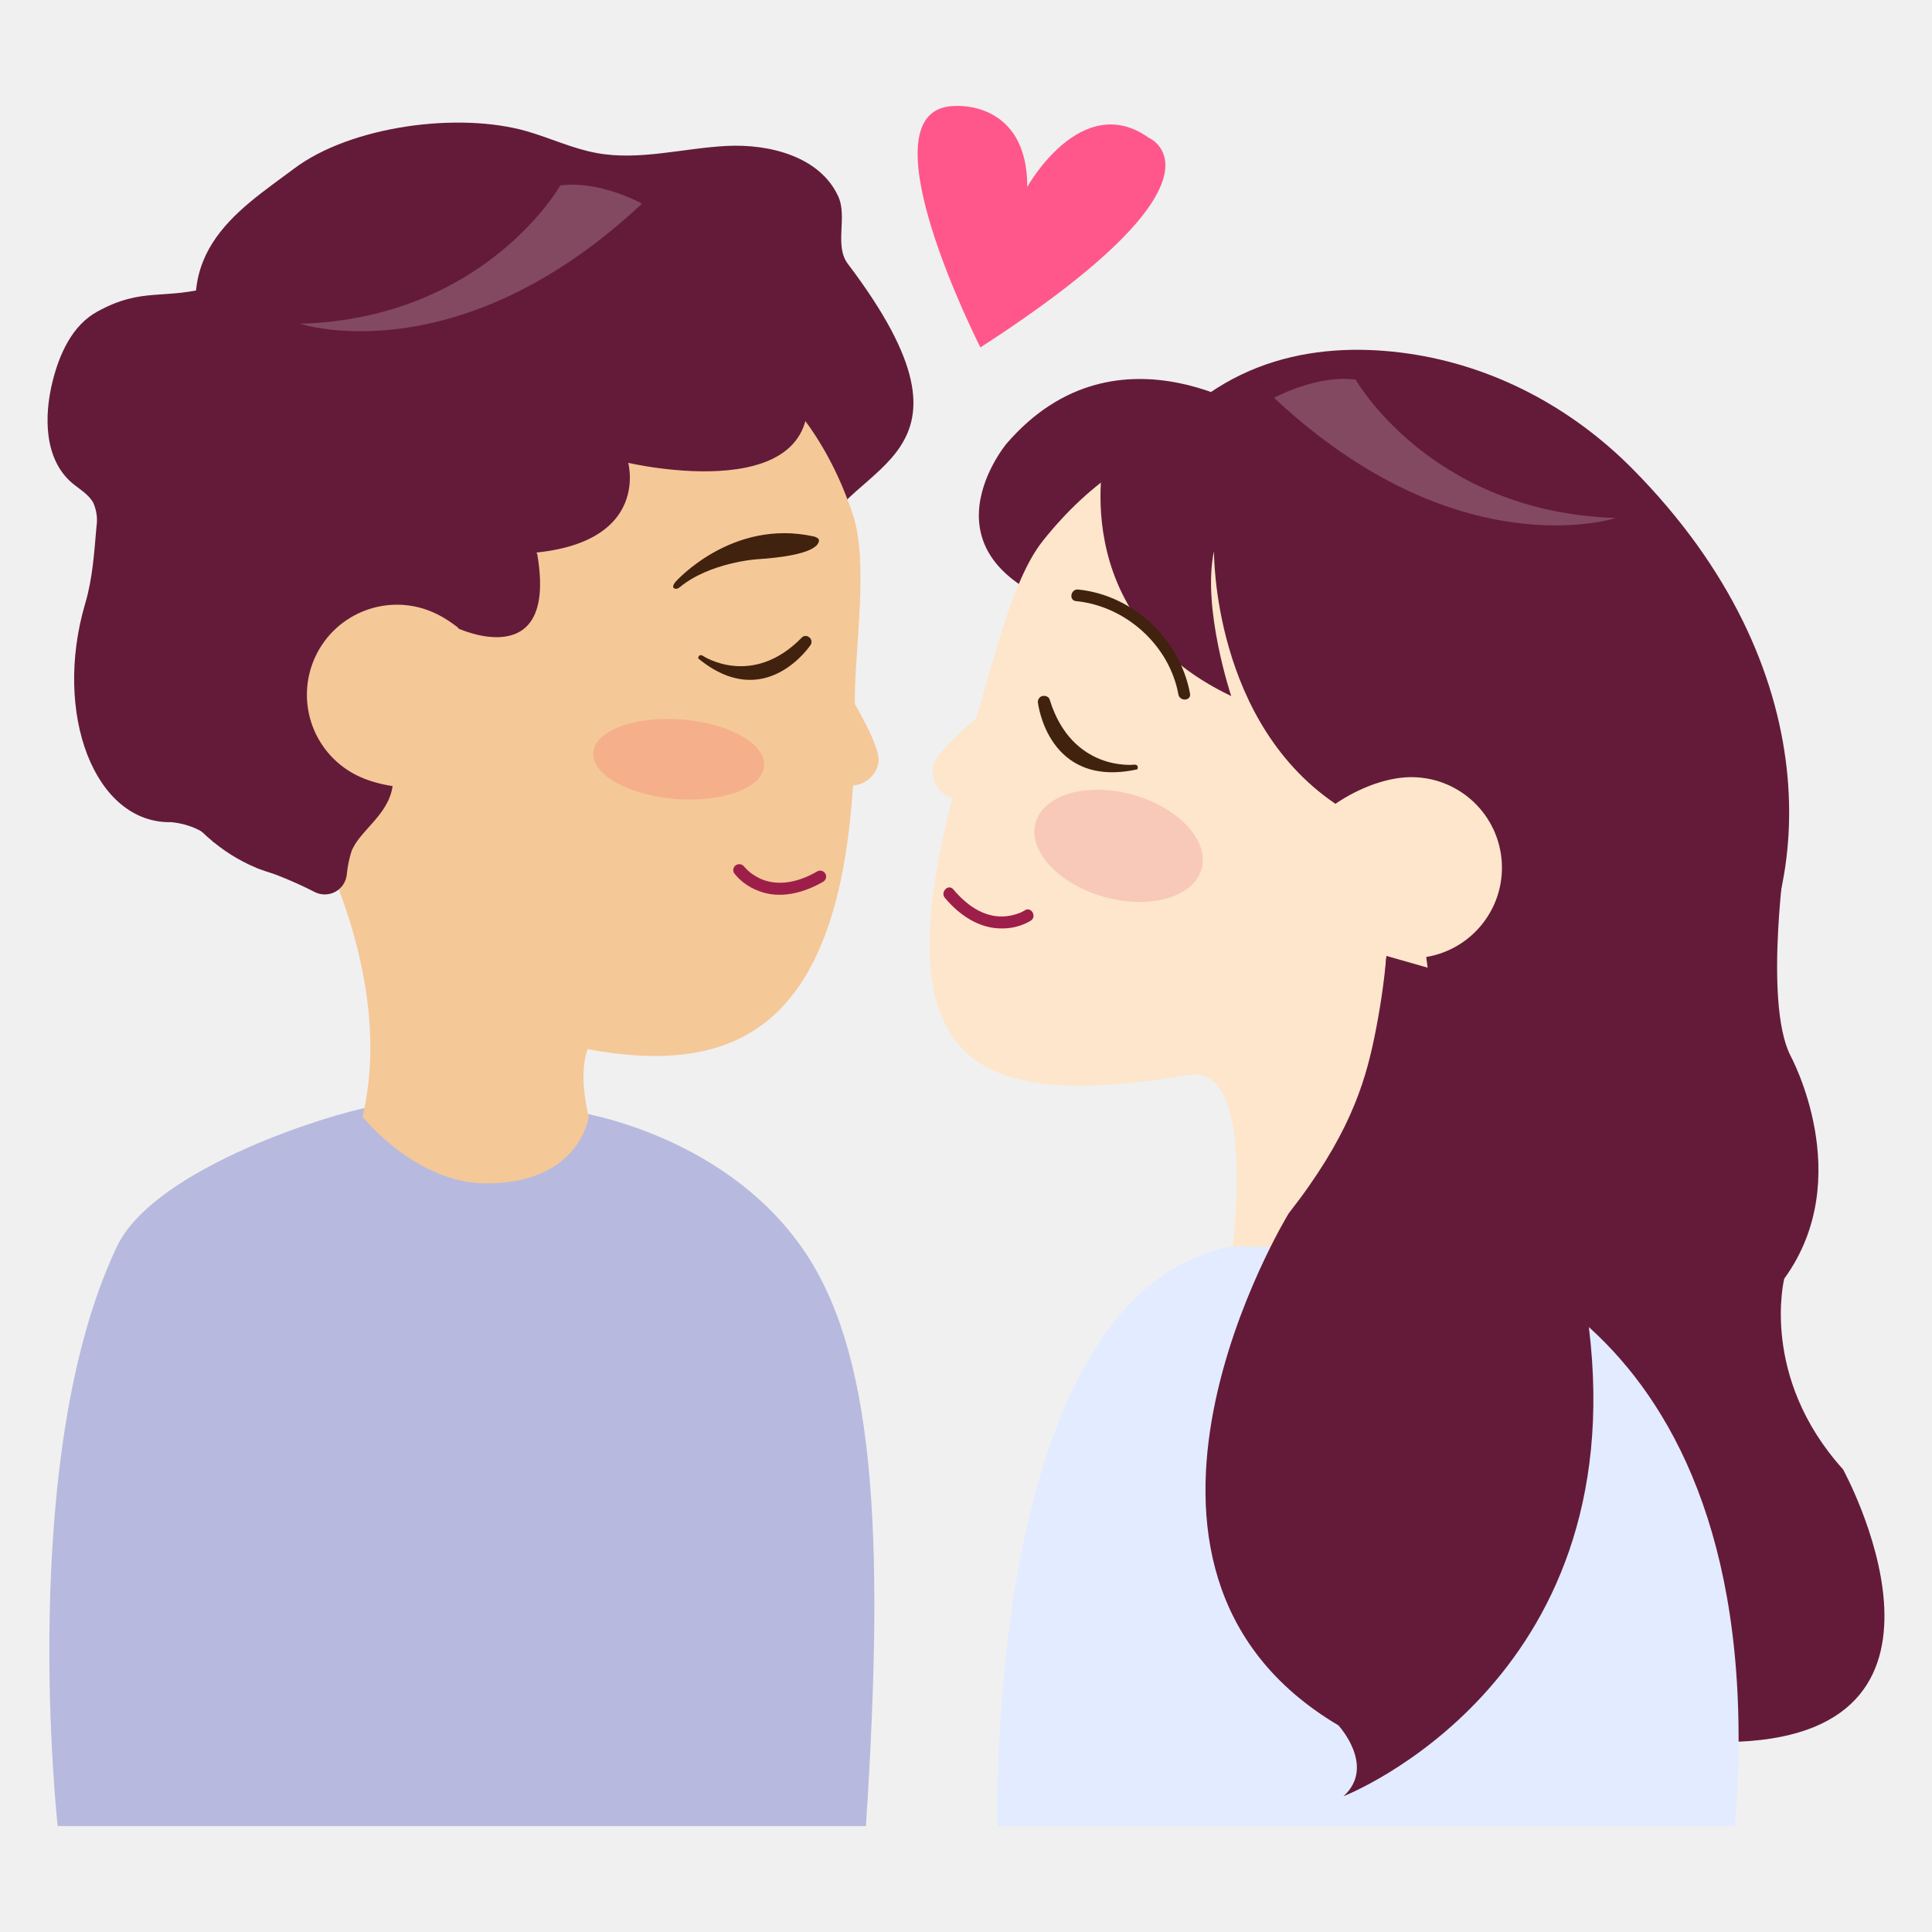
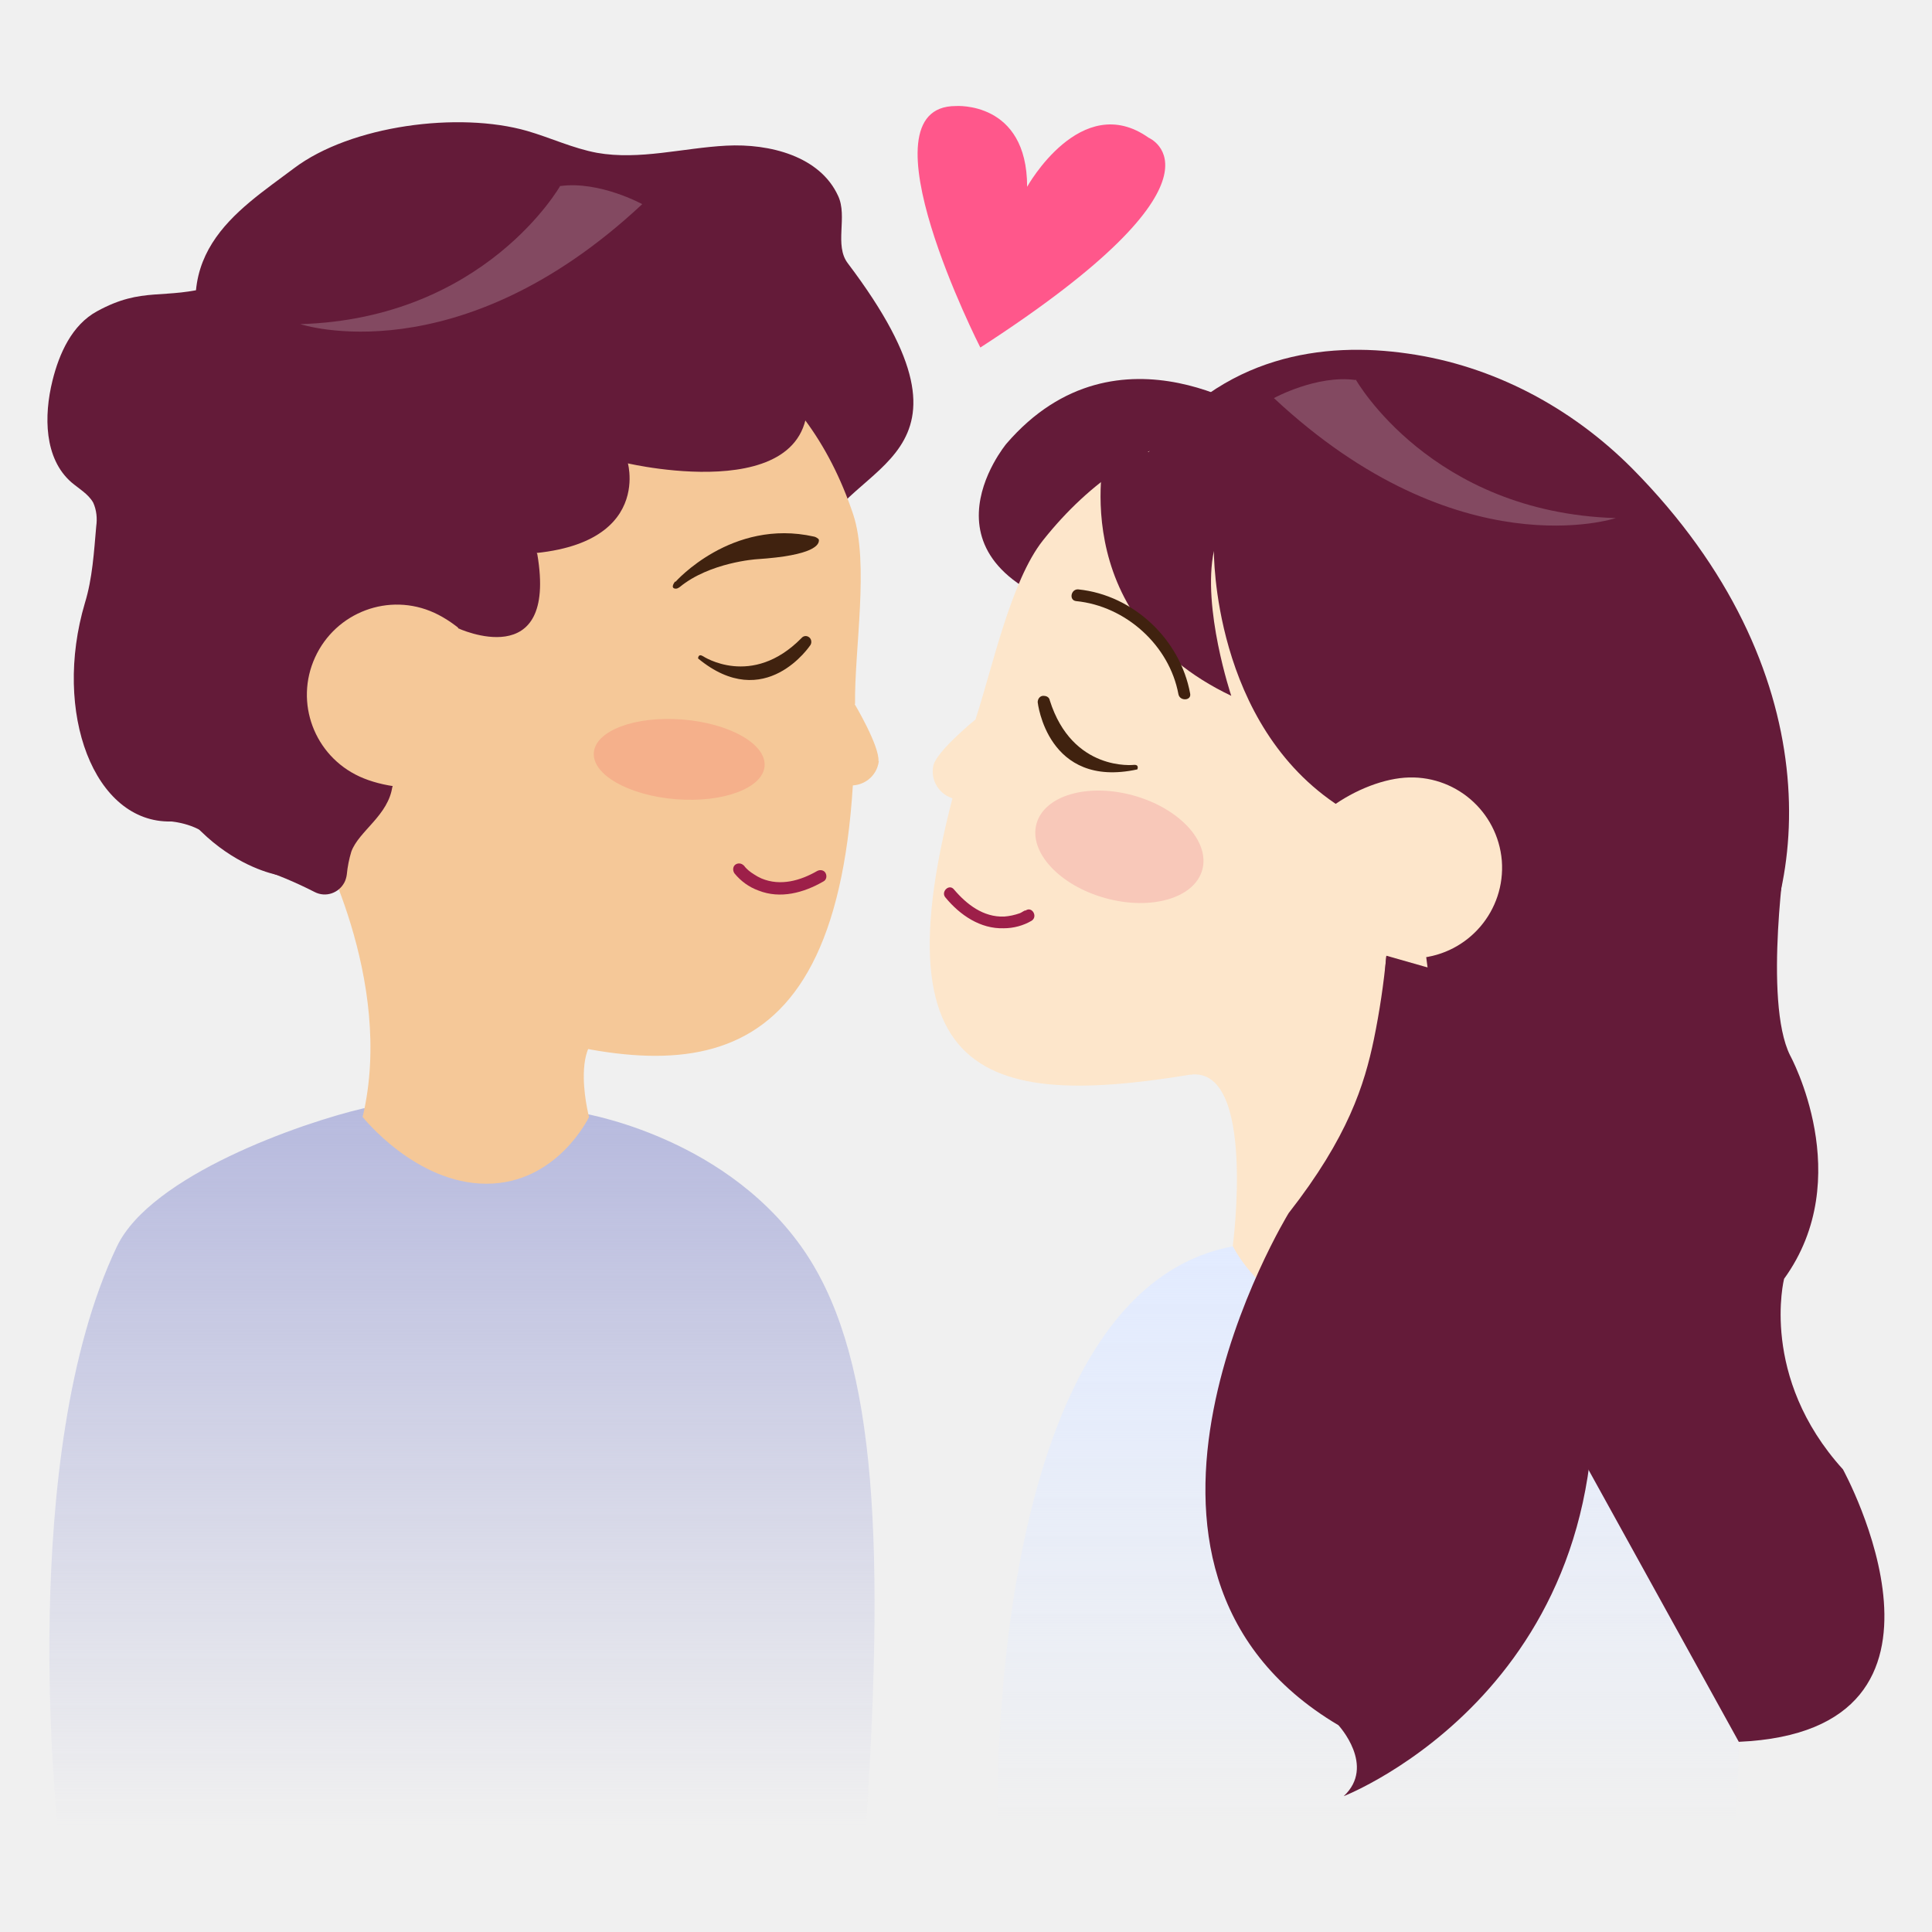
- <svg xmlns="http://www.w3.org/2000/svg" height="512" viewBox="0 0 500 500" width="512">
-   <g id="圖層_5" data-name="圖層 5">
-     <path d="m462.33 218.83s-6.05 40.19 1 54.29c0 0 17.39 31.68-1.57 57.8 0 0-6.4 25.38 15.21 49.34 0 0 37.21 67.68-27 70.49l-61.27-110.86 23.94-77.18z" fill="#641b39" />
-     <path d="m399.81 250.92s-52.8 32.7-25.75 72.38c0 0-10 16.59-28.36 16.59-24.49 0-26.68-17.36-26.68-17.36s6.16-46.62-11-44.38l61.28-32.66z" fill="#fde6cb" />
-     <path d="m327.88 108.67s-38.37-27.51-67.4 6.16c0 0-27 32.34 23.92 44.77z" fill="#641b39" />
-     <path d="m252.52 186.08c-29.82 92.07-1 101.32 55.51 92.07 27.85-4.56 34.76-4.86 62.33-10.6 26.31-5.48 63.25-.24 70.85-27.53a102.57 102.57 0 0 0 -71.31-126.32c-40.93-11.4-75.16-5-100 26.26-8.32 10.43-13.1 32.91-17.38 46.12z" fill="#fde6cb" />
-     <path d="m286.13 115.94s-11.37 43.28 32.51 64.2c0 0-7.62-22.78-4.46-37.51 0 0-.5 45 32.8 66.3s16.32 65.3 30.79 70.11c18 6 59.62-4.21 71.47-21 19.52-27.65 24.44-85-26.79-136.74-15.72-15.86-36-26.66-58.08-29.81-21.6-3.08-48 .17-67.13 25.49" fill="#641b39" />
-     <path d="m388.63 222.72a23.43 23.43 0 0 1 -21.51 25.19c-12.9 1-32.53-7.82-33.55-20.71s17-25 29.87-26a23.44 23.44 0 0 1 25.19 21.52z" fill="#fde6cb" />
-     <path d="m265.19 235.61a3.38 3.38 0 0 1 -.41.24l-.49.25-.36.17c.37-.17 0 0-.05 0a13.37 13.37 0 0 1 -4.15.91c-5.33.21-9.71-3.08-13-7-1.28-1.53-3.47.67-2.19 2.19 3.75 4.47 8.94 8.06 15 7.91a14.36 14.36 0 0 0 7.22-2c1.67-1.08.11-3.77-1.57-2.68z" fill="#9d1f49" />
-     <path d="m241.6 197.92a7.27 7.27 0 0 0 14 3.9c1.07-3.87.78-14.66-3.09-15.74.01 0-9.83 7.97-10.91 11.84z" fill="#fde6cb" />
-     <path d="m278.51 155.57c12.82 1.28 24.12 11.4 26.46 24.15.35 1.9 3.38 1.69 3-.24-2.57-14-14.68-25.48-28.94-26.91-1.93-.19-2.5 2.8-.55 3z" fill="#40220f" />
-     <ellipse cx="289.63" cy="218.83" fill="#f8c8b9" rx="13.73" ry="22.29" transform="matrix(.268 -.963 .963 .268 1.14 439.17)" />
-     <path d="m382.27 280.13s-6.28-.28-6 6.67c0 0-20.79-11-17.45-39.4z" fill="#641b39" />
-     <path d="m268.6 181.74s2.46 22.47 25.74 17.36c0 0 .58-1.3-.89-1.2 0 0-15.93 1.82-21.74-16.66 0 0-.13-1.18-1.67-1.16a1.57 1.57 0 0 0 -1.44 1.66z" fill="#40220f" />
-     <path d="m319 322.53 55 .77s85.85 15.16 75 149.29h-190.81s-3.95-137.97 60.81-150.06z" fill="#e2ebff" />
-     <path d="m94.12 286.8 55 .94s37.14 5.26 58.17 34.79c18.71 26.3 21.93 71.84 16.81 150.06h-209.17s-10.65-95.59 15.37-150.06c8.76-18.32 47.51-31.97 63.82-35.73z" fill="#b7bade" />
-     <path d="m358.82 247.4a191.6 191.6 0 0 1 -3.23 21.54c-2.46 11.72-6.6 25.32-22.06 45.06 0 0-56.17 91.64 12.85 132.52 0 0 9.8 10.59 1.34 18.33 0 0 74.86-29 63.47-121.45 0 0-4.27-67.25 16.89-76.3z" fill="#641b39" />
-     <path d="m55.4 96.92c-14.11-30.58 6-42.23 20.72-53.29s42.66-14.76 60.33-9.63c6.06 1.77 11.85 4.5 18.06 5.62 11 2 22.29-1.27 33.5-1.85s24.18 2.78 28.9 13c2.5 5.39-1.08 12.77 2.51 17.51 39 51.53-.44 50.93-7.5 71.41" fill="#641b39" />
-     <path d="m81.32 216.09s21 37.32 12.5 72.91c0 0 13.71 17.26 32 17.26 24.36 0 26.54-17.26 26.54-17.26s-6.83-25.74 10.2-22.34l-60.23-54.31z" fill="#f5c898" />
-     <path d="m221.23 182.25c1.15 96-38.57 99.32-88.9 84.41-27-8-31-26.26-51-44s-27.78-44.48-25.57-72.57c4.41-56.2 24.24-79.91 80.44-75.5 42.14 3.3 72 20.92 84.54 58.64 4.19 12.58.33 35.21.49 49.02z" fill="#f5c898" />
-     <path d="m206 73.12c-44.75-29-108.2-10-108.2-10-32.48 6.54-42.4 19.88-42.4 33.8 0 0-37.08 9.31-21.1 83.27 9.12 42.21 38.18 46.25 38.18 46.25 33.59 0 51.41-83.29 51.41-83.29 46.05 3 38.69-23.37 38.69-23.37s53.5 12.54 45.72-22.26c0 0 13.25-14.36-2.3-24.4z" fill="#641b39" />
-     <path d="m81.54 170.1a23.3 23.3 0 0 0 11.51 30.9c11.71 5.34 33.07 3.78 38.41-7.92s-7.35-29.12-19.05-34.47a23.3 23.3 0 0 0 -30.87 11.49z" fill="#f5c898" />
-     <path d="m190 226a14.42 14.42 0 0 0 6.24 4.54c5.63 2.24 11.75.56 16.8-2.35a1.54 1.54 0 0 0 -1.56-2.66c-4.35 2.51-9.57 4-14.42 2a13.13 13.13 0 0 1 -2-1.08 8.12 8.12 0 0 1 -1.32-1 11.79 11.79 0 0 1 -.94-.93c-.14-.15-.61-.76-.14-.13a1.59 1.59 0 0 0 -2.11-.55 1.55 1.55 0 0 0 -.55 2.16z" fill="#9d1f49" />
-     <path d="m227.4 197a7.23 7.23 0 0 1 -14.4-1.09c.31-4 4.27-14 8.25-13.66-.02 0 6.46 10.81 6.15 14.75z" fill="#f5c898" />
-     <path d="m66.15 224.51a104.37 104.37 0 0 1 15.3 6.35 5.73 5.73 0 0 0 8.29-4.46 28.7 28.7 0 0 1 1.2-6c2-5.4 9.63-9.4 10.67-17z" fill="#641b39" />
-     <ellipse cx="175.67" cy="196.53" fill="#f5b08b" rx="10.33" ry="22.18" transform="matrix(.078 -.997 .997 .078 -33.99 356.3)" />
-     <path d="m174.83 150.57s14.59-16.48 35.85-11.72c.34.07 1.19.46 1.24.81.18 1.23-1.09 4.11-16.07 5.08 0 0-12.13.8-19.93 7.23a1.92 1.92 0 0 1 -.94.43c-.65-.06-1.29-.4-.15-1.83z" fill="#40220f" />
-     <path d="m209.81 166.87s-11.74 17.84-29.12 3.52c0 0 .07-1.34 1.26-.63 0 0 12.62 8.39 25.46-4.66a1.38 1.38 0 0 1 1.9-.25 1.48 1.48 0 0 1 .5 2.02z" fill="#40220f" />
-     <path d="m118.56 162.63s25.81 12 20.49-19.15l-12.94-30.89z" fill="#641b39" />
-     <path d="m55.4 74.07c-13 3.74-18.37.05-30.24 6.58-6.43 3.53-9.76 10.87-11.54 18-2.28 9.1-2.16 20.1 4.92 26.25 2 1.7 4.42 3 5.63 5.29a11.09 11.09 0 0 1 .79 6.18c-.58 6.67-1 13.43-2.92 19.85-8.35 28.36 2.37 57 22.35 56.56 0 0 7.63.55 11 5.29l25.92-86.78z" fill="#641b39" />
-     <g opacity=".2">
-       <path d="m350.85 98.25s19.41 34.33 67.3 35.8c0 0-40.77 13.53-88.44-31.1 0 .05 11.03-6.06 21.14-4.7z" fill="#fff" />
+ <svg xmlns="http://www.w3.org/2000/svg" id="Layer_1" version="1.1" viewBox="0 0 512 512">
+   <defs>
+     <style>
+       .st0 {
+         fill: url(#linear-gradient1);
+       }
+ 
+       .st1 {
+         fill: #641b39;
+       }
+ 
+       .st2 {
+         fill: #f5b08b;
+       }
+ 
+       .st3 {
+         fill: url(#linear-gradient);
+       }
+ 
+       .st4 {
+         fill: #f5c898;
+       }
+ 
+       .st5 {
+         fill: #fff;
+       }
+ 
+       .st6 {
+         fill: #ff578b;
+       }
+ 
+       .st7 {
+         fill: #9d1f49;
+       }
+ 
+       .st8 {
+         fill: #40220f;
+       }
+ 
+       .st9 {
+         opacity: .2;
+       }
+ 
+       .st10 {
+         fill: #f8c8b9;
+       }
+ 
+       .st11 {
+         fill: #fde6cb;
+       }
+     </style>
+     <linearGradient id="linear-gradient" x1="362.5" y1="483.9" x2="362.5" y2="330.3" gradientUnits="userSpaceOnUse">
+       <stop offset="0" stop-color="#e2ebff" stop-opacity="0" />
+       <stop offset="1" stop-color="#e2ebff" />
+     </linearGradient>
+     <linearGradient id="linear-gradient1" x1="122.4" y1="483.9" x2="122.4" y2="293.7" gradientUnits="userSpaceOnUse">
+       <stop offset="0" stop-color="#b7bade" stop-opacity="0" />
+       <stop offset="1" stop-color="#b7bade" />
+     </linearGradient>
+   </defs>
+   <g id="_圖層_5" data-name="圖層_5">
+     <path class="st3" d="M326.7,330.3l56.3.8s87.9,15.5,76.8,152.9h-195.4s-4-141.3,62.3-153.7h0Z" />
+     <path class="st1" d="M473.4,224.1s-6.2,41.2,1,55.6c0,0,17.8,32.4-1.6,59.2,0,0-6.6,26,15.6,50.5,0,0,38.1,69.3-27.6,72.2l-62.7-113.5,24.5-79,50.9-44.9Z" />
+     <path class="st11" d="M409.4,256.9s-54.1,33.5-26.4,74.1c0,0-10.2,17-29,17s-27.3-17.8-27.3-17.8c0,0,6.3-47.7-11.3-45.4l62.8-33.4,31.2,5.6Z" />
+     <path class="st1" d="M335.7,111.3s-39.3-28.2-69,6.3c0,0-27.6,33.1,24.5,45.8l44.5-52.2Z" />
+     <path class="st11" d="M258.6,190.5c-30.5,94.3-1,103.8,56.8,94.3,28.5-4.7,35.6-5,63.8-10.9,26.9-5.6,64.8-.2,72.6-28.2,15.6-55.9-17.1-113.8-73-129.4,0,0,0,0,0,0-41.9-11.7-77-5.1-102.4,26.9-8.5,10.7-13.4,33.7-17.8,47.2h0Z" />
+     <path class="st1" d="M293,118.7s-11.6,44.3,33.3,65.7c0,0-7.8-23.3-4.6-38.4,0,0-.5,46.1,33.6,67.9s16.7,66.9,31.5,71.8c18.4,6.1,61.1-4.3,73.2-21.5,20-28.3,25-87-27.4-140-16.1-16.2-36.9-27.3-59.5-30.5-22.1-3.2-49.2.2-68.7,26.1" />
+     <path class="st11" d="M398,228.1c1,13.2-8.8,24.7-22,25.8-13.2,1-33.3-8-34.4-21.2s17.4-25.6,30.6-26.6c13.2-1,24.7,8.8,25.8,22h0Z" />
+     <path class="st7" d="M271.6,241.3c-.1,0-.3.2-.4.2l-.5.3-.4.2c.4-.2,0,0,0,0-1.4.5-2.8.8-4.2.9-5.5.2-9.9-3.2-13.3-7.2-1.3-1.6-3.6.7-2.2,2.2,3.8,4.6,9.2,8.3,15.4,8.1,2.6,0,5.2-.7,7.4-2,1.7-1.1.1-3.9-1.6-2.7h0Z" />
+     <path class="st11" d="M247.4,202.7c-1,4,1.5,8,5.5,9,3.8.9,7.7-1.3,8.9-5,1.1-4,.8-15-3.2-16.1,0,0-10.1,8.2-11.2,12.1h0Z" />
+     <path class="st8" d="M285.2,159.3c13.1,1.3,24.7,11.7,27.1,24.7.4,1.9,3.5,1.7,3.1-.2-2.6-14.3-15-26.1-29.6-27.6-2-.2-2.6,2.9-.6,3.1h0Z" />
+     <ellipse class="st10" cx="296.4" cy="224.2" rx="14.1" ry="22.8" transform="translate(1 449.6) rotate(-74.4)" />
+     <path class="st1" d="M391.4,286.9s-6.4-.3-6.1,6.8c0,0-21.3-11.3-17.9-40.3l24,33.5Z" />
+     <path class="st8" d="M275,186.1s2.5,23,26.4,17.8c0,0,.6-1.3-.9-1.2,0,0-16.3,1.9-22.3-17.1,0,0-.1-1.2-1.7-1.2-.9,0-1.5.8-1.5,1.7h0Z" />
+     <path class="st0" d="M96.4,293.7l56.3,1s38,5.4,59.6,35.6c19.2,26.9,22.5,73.6,17.2,153.7H15.3s-10.9-97.9,15.7-153.7c9-18.8,48.7-32.7,65.4-36.6Z" />
+     <path class="st1" d="M367.4,253.3c-.7,7.4-1.8,14.8-3.3,22.1-2.5,12-6.8,25.9-22.6,46.1,0,0-57.5,93.8,13.2,135.7,0,0,10,10.8,1.4,18.8,0,0,76.7-29.7,65-124.4,0,0-4.4-68.9,17.3-78.1l-70.9-20.2Z" />
+     <path class="st1" d="M56.7,99.2c-14.4-31.3,6.1-43.2,21.2-54.6s43.7-15.1,61.8-9.9c6.2,1.8,12.1,4.6,18.5,5.8,11.3,2,22.8-1.3,34.3-1.9s24.8,2.8,29.6,13.3c2.6,5.5-1.1,13.1,2.6,17.9,39.9,52.8-.5,52.2-7.7,73.1" />
+     <path class="st4" d="M83.3,221.3s21.5,38.2,12.8,74.7c0,0,14,17.7,32.8,17.7s27.2-17.7,27.2-17.7c0,0-7-26.4,10.4-22.9l-61.7-55.6-21.5,3.8Z" />
+     <path class="st4" d="M226.5,186.6c1.2,98.3-39.5,101.7-91,86.4-27.6-8.2-31.7-26.9-52.2-45.1s-28.4-45.5-26.2-74.3c4.5-57.5,24.8-81.8,82.4-77.3,43.2,3.4,73.7,21.4,86.6,60,4.3,12.9.3,36.1.5,50.2Z" />
+     <path class="st1" d="M210.9,74.9c-45.8-29.7-110.8-10.2-110.8-10.2-33.3,6.7-43.4,20.4-43.4,34.6,0,0-38,9.5-21.6,85.3,9.3,43.2,39.1,47.4,39.1,47.4,34.4,0,52.6-85.3,52.6-85.3,47.2,3.1,39.6-23.9,39.6-23.9,0,0,54.8,12.8,46.8-22.8,0,0,13.6-14.7-2.4-25h0Z" />
+     <path class="st4" d="M83.5,174.2c-5.5,12-.2,26.1,11.8,31.6,0,0,0,0,0,0,12,5.5,33.9,3.9,39.3-8.1,5.5-12-7.5-29.8-19.5-35.3-12-5.5-26.1-.2-31.6,11.8Z" />
+     <path class="st7" d="M194.6,231.4c1.7,2.1,3.9,3.7,6.4,4.6,5.8,2.3,12,.6,17.2-2.4.8-.4,1-1.4.6-2.2s-1.4-1-2.2-.6c-4.5,2.6-9.8,4.1-14.8,2-.7-.3-1.4-.7-2-1.1-.5-.3-.9-.6-1.4-1-.3-.3-.7-.6-1-1-.1-.2-.6-.8-.1-.1-.5-.7-1.4-1-2.2-.6-.8.4-1,1.4-.6,2.2,0,0,0,0,0,0h0Z" />
+     <path class="st4" d="M232.9,201.7c-.5,4.1-4.2,6.9-8.3,6.4-3.8-.5-6.6-3.7-6.5-7.5.3-4.1,4.4-14.3,8.4-14,0,0,6.6,11.1,6.3,15.1Z" />
+     <path class="st1" d="M67.7,229.9c5.4,1.7,10.6,3.9,15.7,6.5,2.9,1.5,6.4.3,7.9-2.6.3-.6.5-1.3.6-2,.2-2.1.6-4.1,1.2-6.1,2-5.5,9.9-9.6,10.9-17.4l-36.3,21.6Z" />
+     <ellipse class="st2" cx="179.9" cy="201.2" rx="10.6" ry="22.7" transform="translate(-34.7 364.8) rotate(-85.5)" />
+     <path class="st8" d="M179,154.2s14.9-16.9,36.7-12c.3,0,1.2.5,1.3.8.2,1.3-1.1,4.2-16.5,5.2,0,0-12.4.8-20.4,7.4-.3.2-.6.4-1,.4-.7,0-1.3-.4-.2-1.9h0Z" />
+     <path class="st8" d="M214.8,170.9s-12,18.3-29.8,3.6c0,0,0-1.4,1.3-.6,0,0,12.9,8.6,26.1-4.8.5-.6,1.3-.7,1.9-.3.7.4.9,1.4.5,2.1Z" />
+     <path class="st1" d="M121.4,166.5s26.4,12.3,21-19.6l-13.3-31.6-7.7,51.2Z" />
+     <path class="st1" d="M56.7,75.8c-13.3,3.8-18.8,0-31,6.7-6.6,3.6-10,11.1-11.8,18.4-2.3,9.3-2.2,20.6,5,26.9,2,1.7,4.5,3.1,5.8,5.4.9,2,1.1,4.2.8,6.3-.6,6.8-1,13.8-3,20.3-8.6,29,2.4,58.4,22.9,57.9,0,0,7.8.6,11.3,5.4l26.5-88.9-26.5-58.6Z" />
+     <g class="st9">
+       <path class="st5" d="M359.3,100.6s19.9,35.2,68.9,36.7c0,0-41.7,13.9-90.6-31.8,0,0,11.3-6.2,21.6-4.8h0Z" />
    </g>
-     <g opacity=".2">
-       <path d="m145 48s-19.4 34.33-67.29 35.8c0 0 40.76 13.53 88.44-31.1.01-.03-11.03-6.1-21.15-4.7z" fill="#fff" />
+     <g class="st9">
+       <path class="st5" d="M148.5,49.2s-19.9,35.2-68.9,36.7c0,0,41.7,13.9,90.6-31.8,0,0-11.3-6.2-21.7-4.8Z" />
    </g>
-     <path d="m253.73 89.91s-31.85-62.49-6.37-62.49c0 0 18.5-1.36 18.5 20.94 0 0 14-25.13 31.44-12.7 0 0 24.52 10.23-43.57 54.25z" fill="#ff578b" />
+     <path class="st6" d="M259.8,92.1s-32.6-64-6.5-64c0,0,18.9-1.4,18.9,21.4,0,0,14.3-25.7,32.2-13,0,0,25.1,10.5-44.6,55.6h0Z" />
  </g>
</svg>
